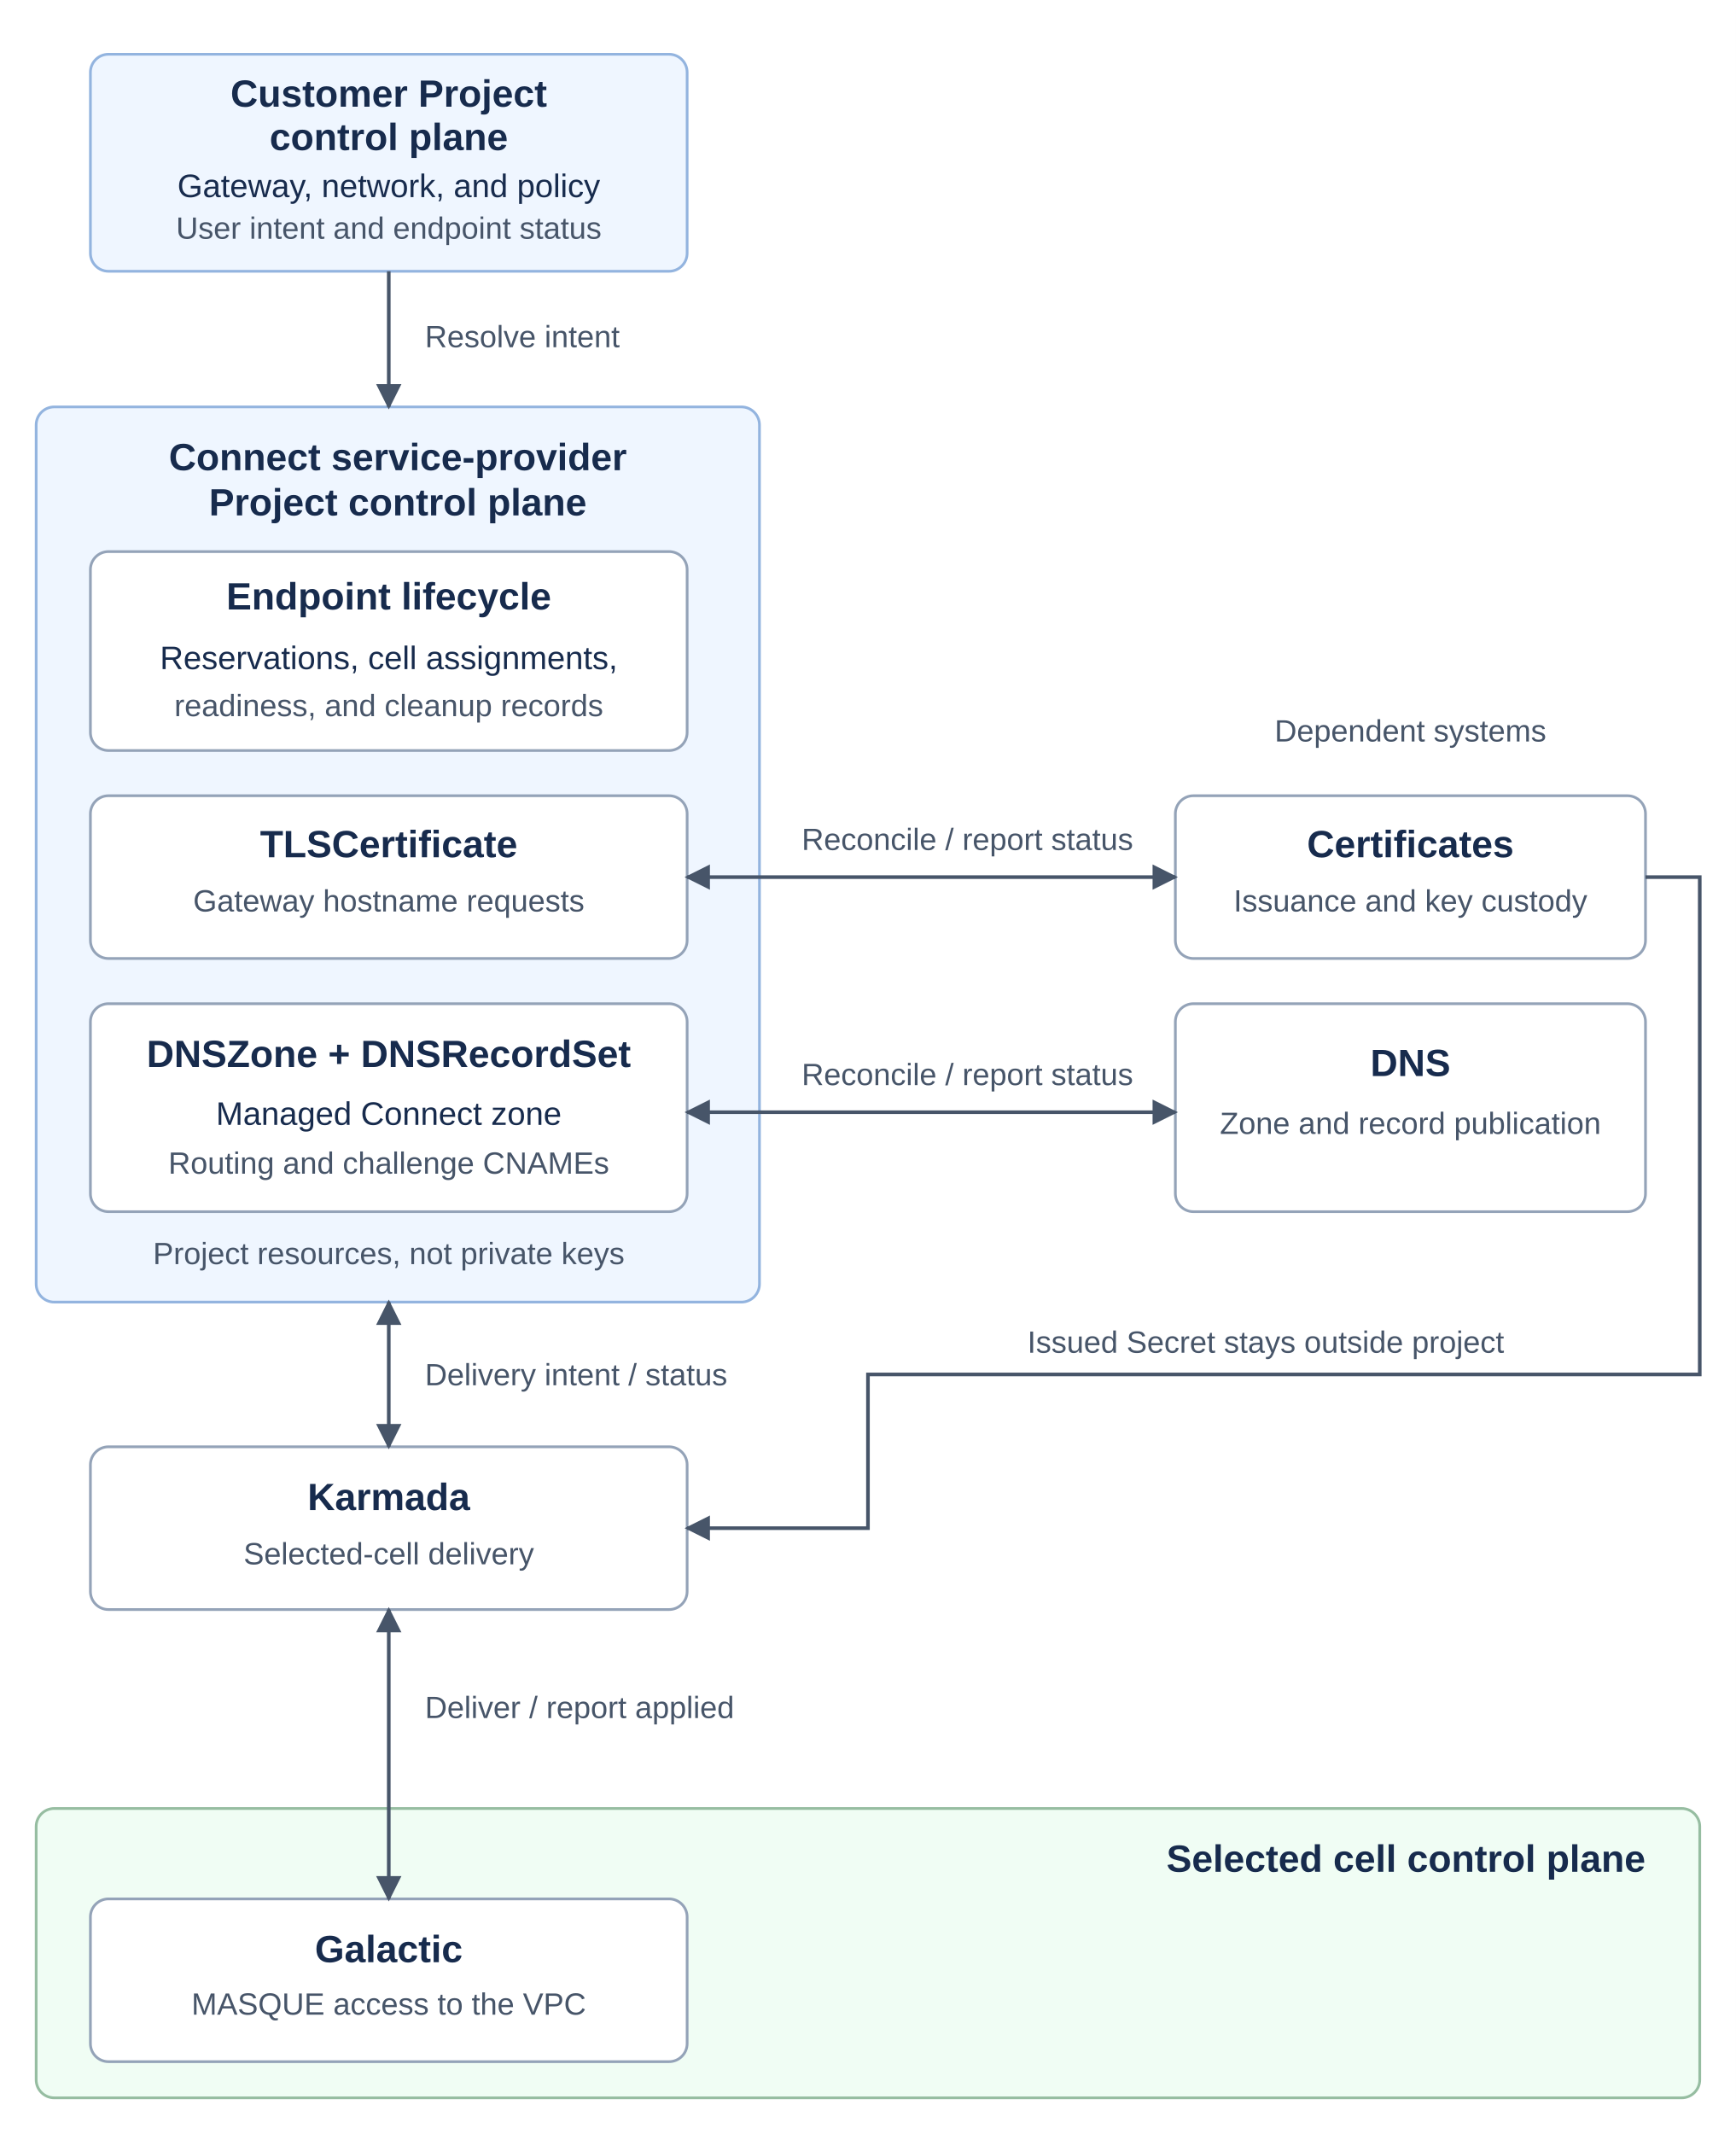
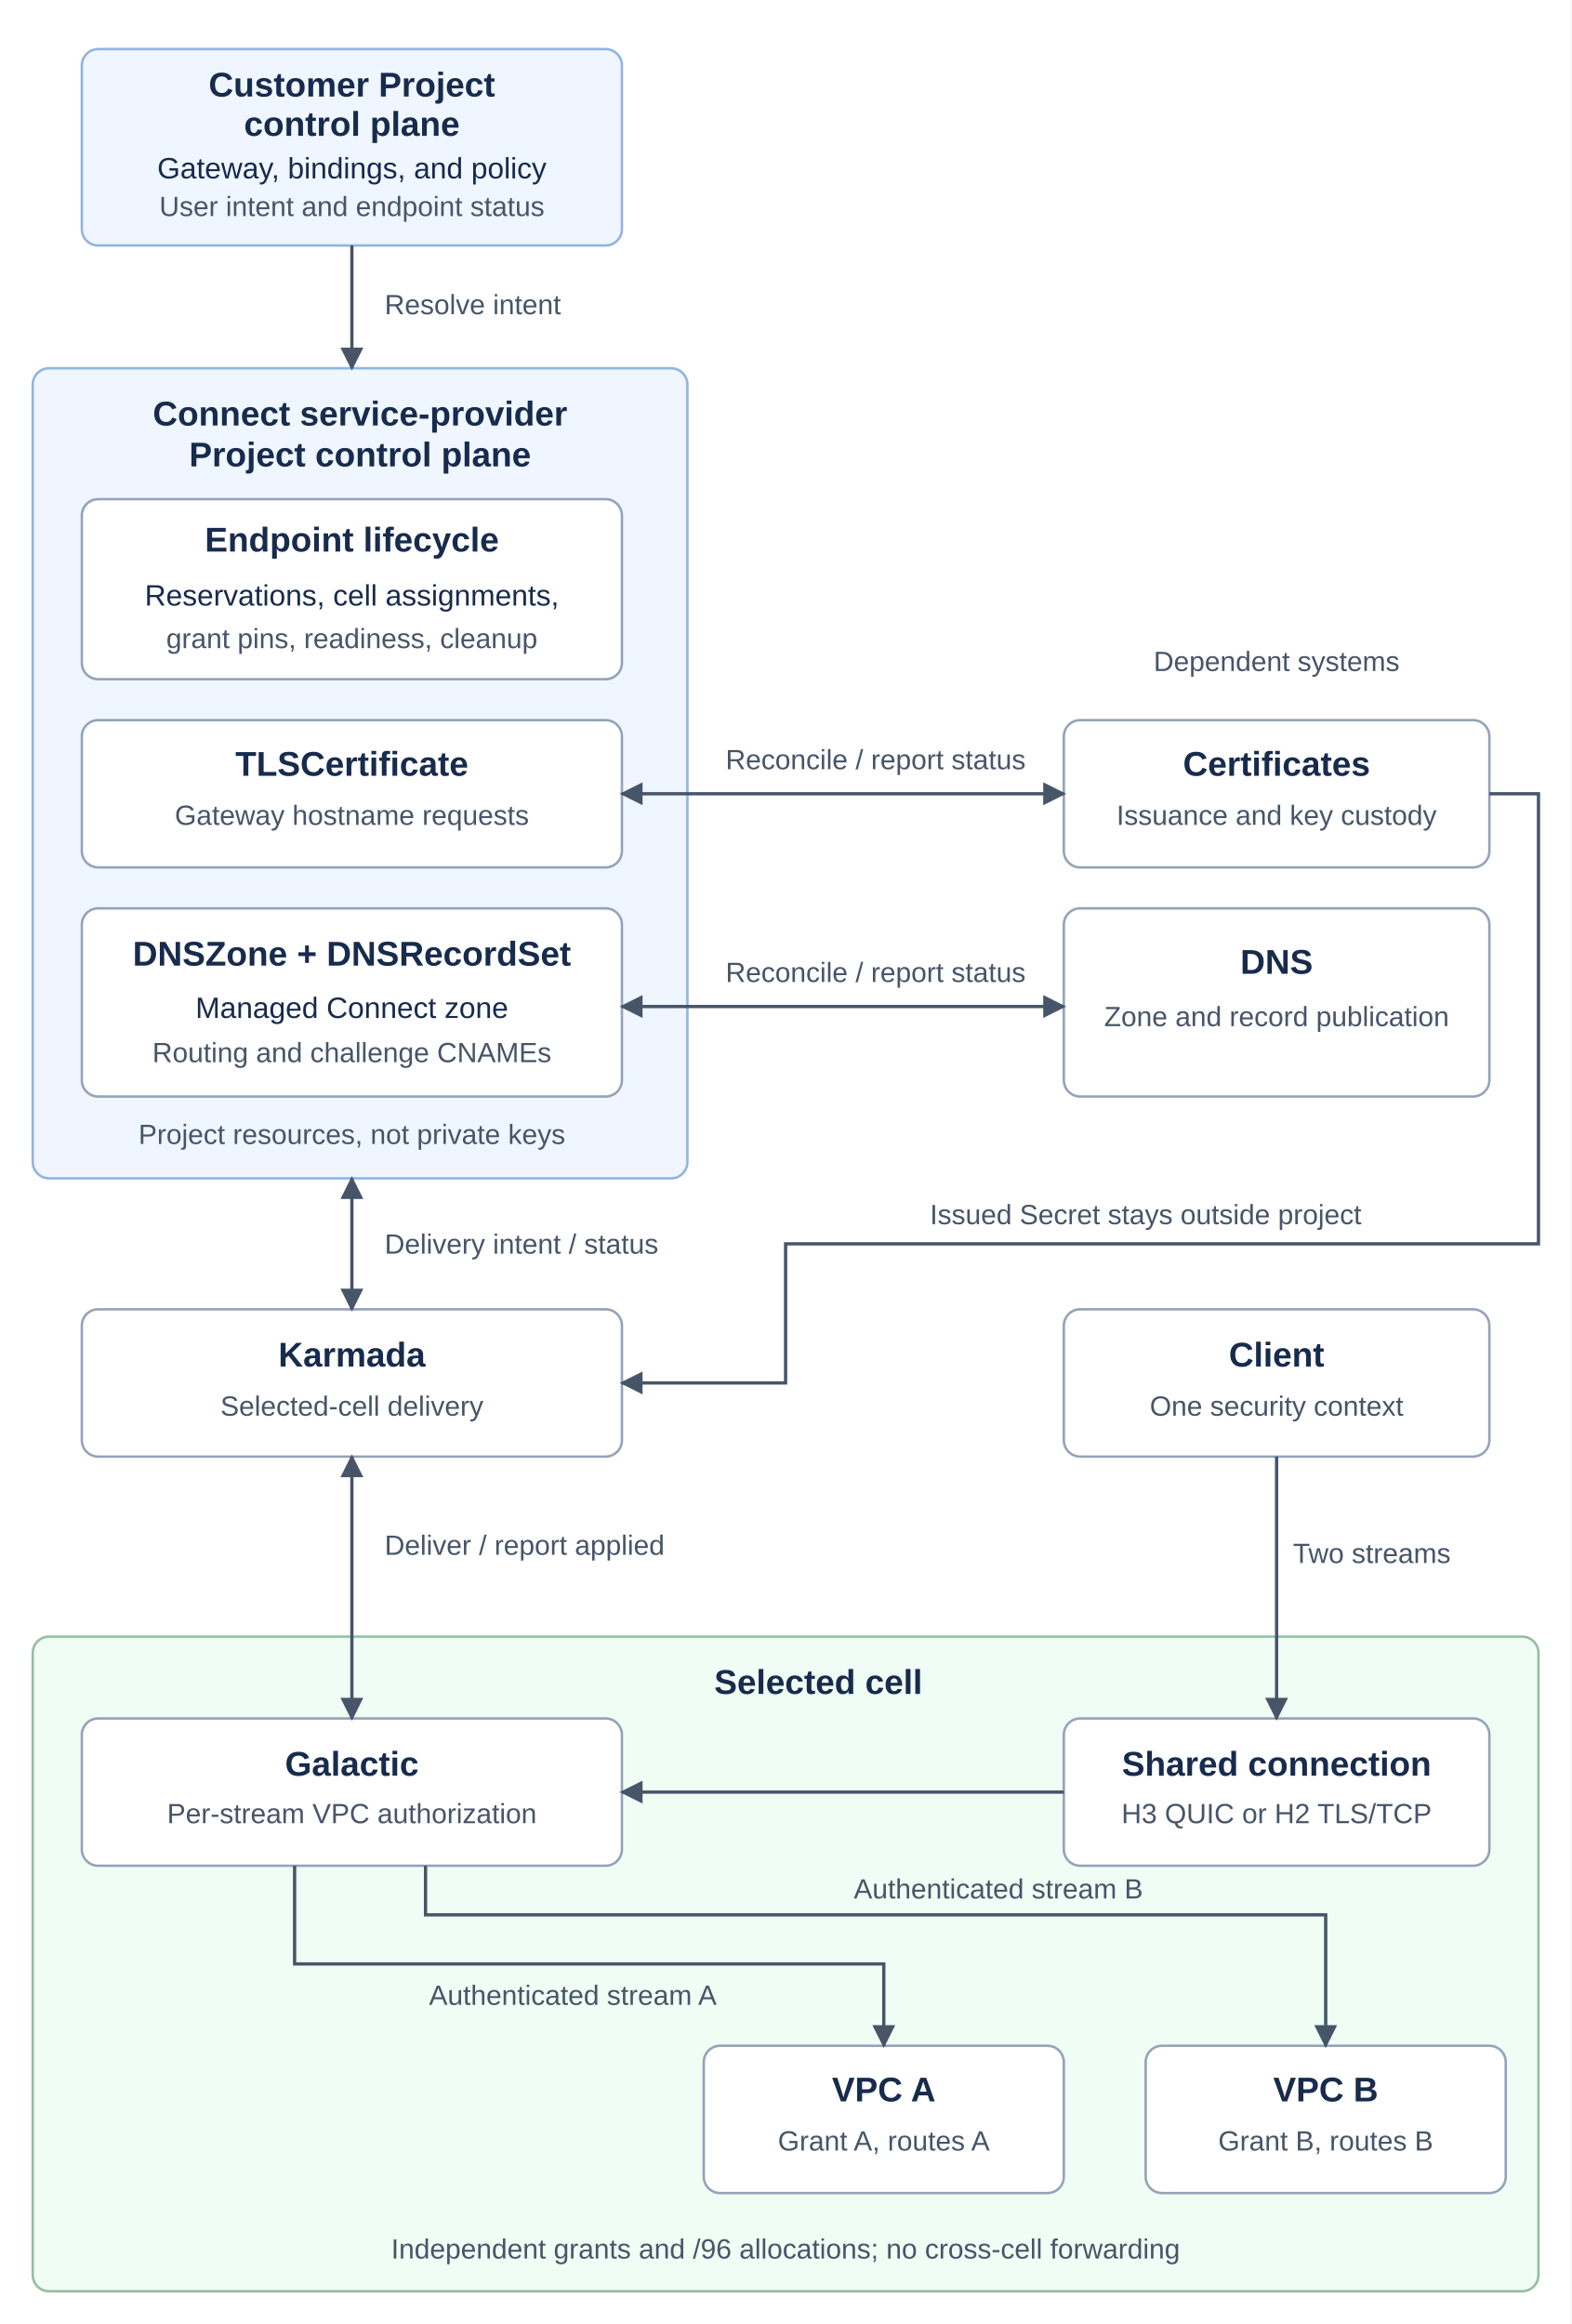
- <svg xmlns="http://www.w3.org/2000/svg" width="960" height="1180" viewBox="0 0 960 1180" role="img" aria-labelledby="title description">
+ <svg xmlns="http://www.w3.org/2000/svg" width="960" height="1420" viewBox="0 0 960 1420" role="img" aria-labelledby="title description">
  <defs>
    <marker id="arrow" viewBox="0 0 10 10" refX="9" refY="5" markerWidth="7" markerHeight="7" orient="auto-start-reverse">
      <path d="M 0 0 L 10 5 L 0 10 z" fill="#475569" />
    </marker>
  </defs>
  <style>text { font-family: Arial, Helvetica, sans-serif; fill: #172b4d; } .heading { font-size: 21px; font-weight: 700; } .label { font-size: 18px; } .detail { font-size: 17px; fill: #475569; } .line { fill: none; stroke: #475569; stroke-width: 2; marker-end: url(#arrow); }</style>
-   <rect width="960" height="1180" fill="white" />
+   <rect width="960" height="1420" fill="white" />
  <rect x="50" y="30" width="330" height="120" rx="10" fill="#eff6ff" stroke="#93b4df" stroke-width="1.5" />
  <text x="215" y="59" class="heading" text-anchor="middle">Customer Project</text>
  <text x="215" y="83" class="heading" text-anchor="middle">control plane</text>
-   <text x="215" y="109" class="label" text-anchor="middle">Gateway, network, and policy</text>
+   <text x="215" y="109" class="label" text-anchor="middle">Gateway, bindings, and policy</text>
  <text x="215" y="132" class="detail" text-anchor="middle">User intent and endpoint status</text>
  <rect x="20" y="225" width="400" height="495" rx="10" fill="#eff6ff" stroke="#93b4df" stroke-width="1.5" />
  <text x="220" y="260" class="heading" text-anchor="middle">Connect service-provider</text>
  <text x="220" y="285" class="heading" text-anchor="middle">Project control plane</text>
  <text x="780" y="410" class="detail" text-anchor="middle">Dependent systems</text>
  <rect x="50" y="305" width="330" height="110" rx="10" fill="#ffffff" stroke="#94a3b8" stroke-width="1.5" />
  <text x="215" y="337" class="heading" text-anchor="middle">Endpoint lifecycle</text>
  <text x="215" y="370" class="label" text-anchor="middle">Reservations, cell assignments,</text>
-   <text x="215" y="396" class="detail" text-anchor="middle">readiness, and cleanup records</text>
+   <text x="215" y="396" class="detail" text-anchor="middle">grant pins, readiness, cleanup</text>
  <rect x="50" y="440" width="330" height="90" rx="10" fill="#ffffff" stroke="#94a3b8" stroke-width="1.5" />
  <text x="215" y="474" class="heading" text-anchor="middle">TLSCertificate</text>
  <text x="215" y="504" class="detail" text-anchor="middle">Gateway hostname requests</text>
  <rect x="50" y="555" width="330" height="115" rx="10" fill="#ffffff" stroke="#94a3b8" stroke-width="1.5" />
  <text x="215" y="590" class="heading" text-anchor="middle">DNSZone + DNSRecordSet</text>
  <text x="215" y="622" class="label" text-anchor="middle">Managed Connect zone</text>
  <text x="215" y="649" class="detail" text-anchor="middle">Routing and challenge CNAMEs</text>
  <text x="215" y="699" class="detail" text-anchor="middle">Project resources, not private keys</text>
  <rect x="650" y="440" width="260" height="90" rx="10" fill="#ffffff" stroke="#94a3b8" stroke-width="1.5" />
  <text x="780" y="474" class="heading" text-anchor="middle">Certificates</text>
  <text x="780" y="504" class="detail" text-anchor="middle">Issuance and key custody</text>
  <rect x="650" y="555" width="260" height="115" rx="10" fill="#ffffff" stroke="#94a3b8" stroke-width="1.5" />
  <text x="780" y="595" class="heading" text-anchor="middle">DNS</text>
  <text x="780" y="627" class="detail" text-anchor="middle">Zone and record publication</text>
  <rect x="50" y="800" width="330" height="90" rx="10" fill="#ffffff" stroke="#94a3b8" stroke-width="1.5" />
  <text x="215" y="835" class="heading" text-anchor="middle">Karmada</text>
  <text x="215" y="865" class="detail" text-anchor="middle">Selected-cell delivery</text>
-   <rect x="20" y="1000" width="920" height="160" rx="10" fill="#f0fdf4" stroke="#96bda1" stroke-width="1.5" />
-   <text x="910" y="1035" class="heading" text-anchor="end">Selected cell control plane</text>
+   <rect x="20" y="1000" width="920" height="400" rx="10" fill="#f0fdf4" stroke="#96bda1" stroke-width="1.5" />
+   <text x="500" y="1035" class="heading" text-anchor="middle">Selected cell</text>
  <rect x="50" y="1050" width="330" height="90" rx="10" fill="#ffffff" stroke="#94a3b8" stroke-width="1.5" />
  <text x="215" y="1085" class="heading" text-anchor="middle">Galactic</text>
-   <text x="215" y="1114" class="detail" text-anchor="middle">MASQUE access to the VPC</text>
+   <text x="215" y="1114" class="detail" text-anchor="middle">Per-stream VPC authorization</text>
  <path d="M 215 150 L 215 225" class="line" />
  <text x="235" y="192" class="detail" text-anchor="start">Resolve intent</text>
  <path d="M 380 485 L 650 485" class="line" marker-start="url(#arrow)" />
  <text x="535" y="470" class="detail" text-anchor="middle">Reconcile / report status</text>
  <path d="M 380 615 L 650 615" class="line" marker-start="url(#arrow)" />
  <text x="535" y="600" class="detail" text-anchor="middle">Reconcile / report status</text>
  <path d="M 215 720 L 215 800" class="line" marker-start="url(#arrow)" />
  <text x="235" y="766" class="detail" text-anchor="start">Delivery intent / status</text>
  <path d="M 910 485 L 940 485 L 940 760 L 480 760 L 480 845 L 380 845" class="line" />
  <text x="700" y="748" class="detail" text-anchor="middle">Issued Secret stays outside project</text>
  <path d="M 215 890 L 215 1050" class="line" marker-start="url(#arrow)" />
  <text x="235" y="950" class="detail" text-anchor="start">Deliver / report applied</text>
+   <rect x="650" y="800" width="260" height="90" rx="10" fill="#ffffff" stroke="#94a3b8" stroke-width="1.5" />
+   <text x="780" y="835" class="heading" text-anchor="middle">Client</text>
+   <text x="780" y="865" class="detail" text-anchor="middle">One security context</text>
+   <rect x="650" y="1050" width="260" height="90" rx="10" fill="#ffffff" stroke="#94a3b8" stroke-width="1.5" />
+   <text x="780" y="1085" class="heading" text-anchor="middle">Shared connection</text>
+   <text x="780" y="1114" class="detail" text-anchor="middle">H3 QUIC or H2 TLS/TCP</text>
+   <path d="M 780 890 L 780 1050" class="line" />
+   <text x="790" y="955" class="detail">Two streams</text>
+   <path d="M 650 1095 L 380 1095" class="line" />
+   <rect x="430" y="1250" width="220" height="90" rx="10" fill="#ffffff" stroke="#94a3b8" stroke-width="1.5" />
+   <text x="540" y="1284" class="heading" text-anchor="middle">VPC A</text>
+   <text x="540" y="1314" class="detail" text-anchor="middle">Grant A, routes A</text>
+   <rect x="700" y="1250" width="220" height="90" rx="10" fill="#ffffff" stroke="#94a3b8" stroke-width="1.5" />
+   <text x="810" y="1284" class="heading" text-anchor="middle">VPC B</text>
+   <text x="810" y="1314" class="detail" text-anchor="middle">Grant B, routes B</text>
+   <path d="M 180 1140 L 180 1200 L 540 1200 L 540 1250" class="line" />
+   <text x="350" y="1225" class="detail" text-anchor="middle">Authenticated stream A</text>
+   <path d="M 260 1140 L 260 1170 L 810 1170 L 810 1250" class="line" />
+   <text x="610" y="1160" class="detail" text-anchor="middle">Authenticated stream B</text>
+   <text x="480" y="1380" class="detail" text-anchor="middle">Independent grants and /96 allocations; no cross-cell forwarding</text>
</svg>
